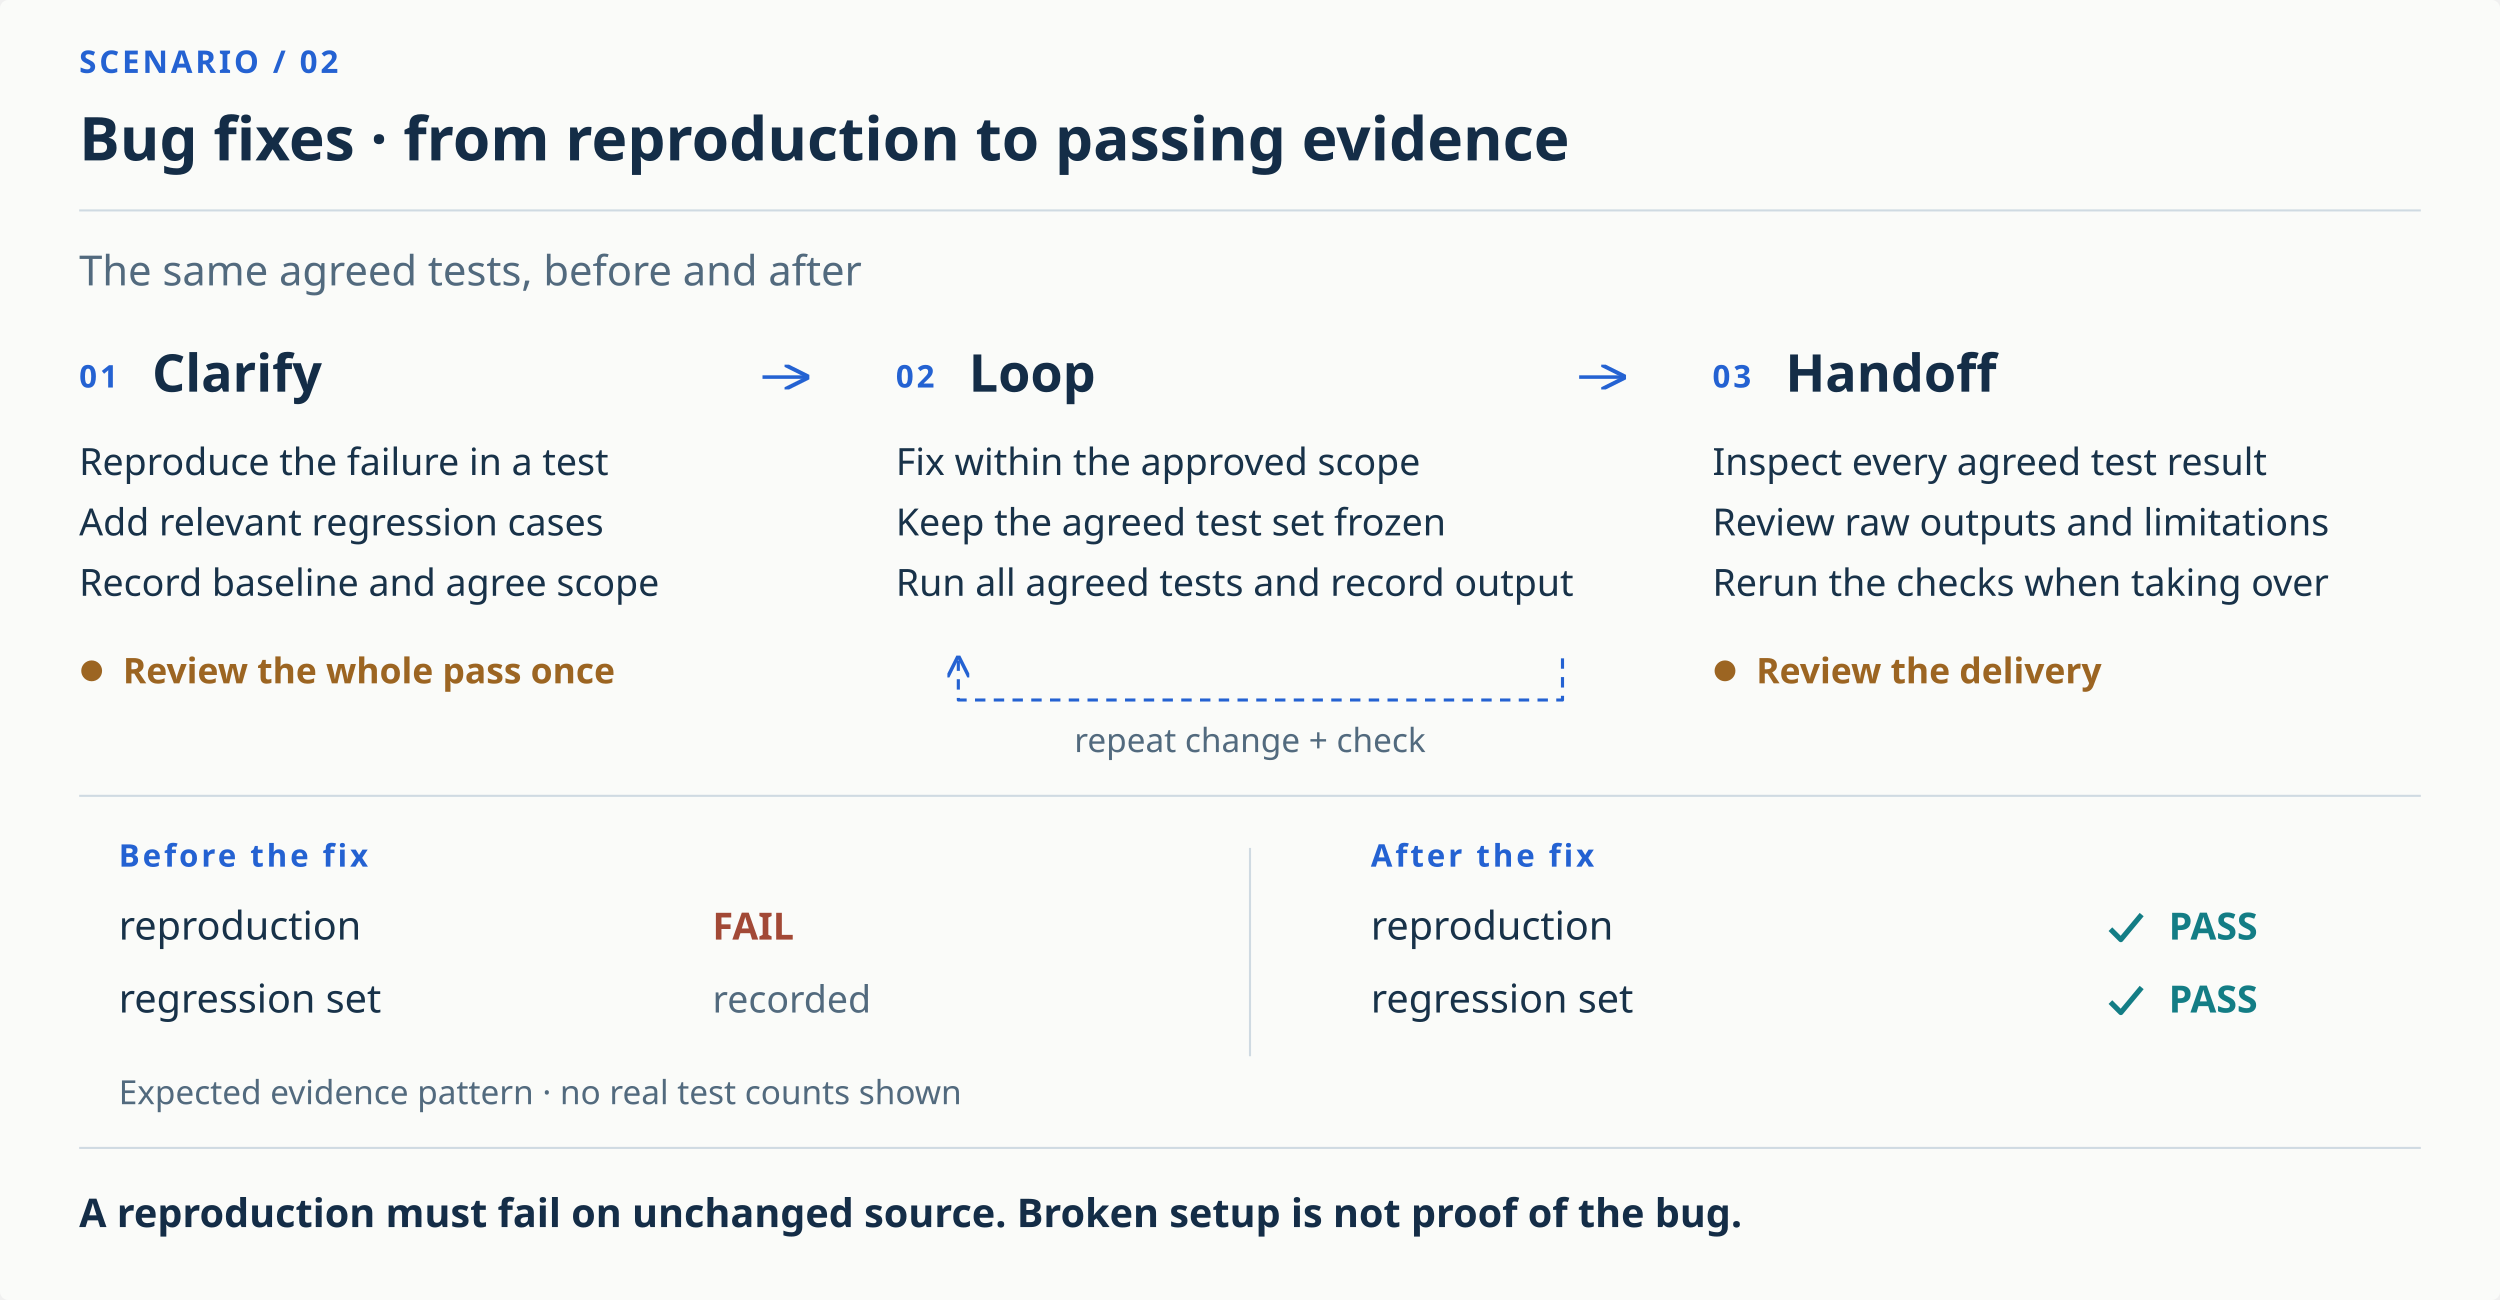
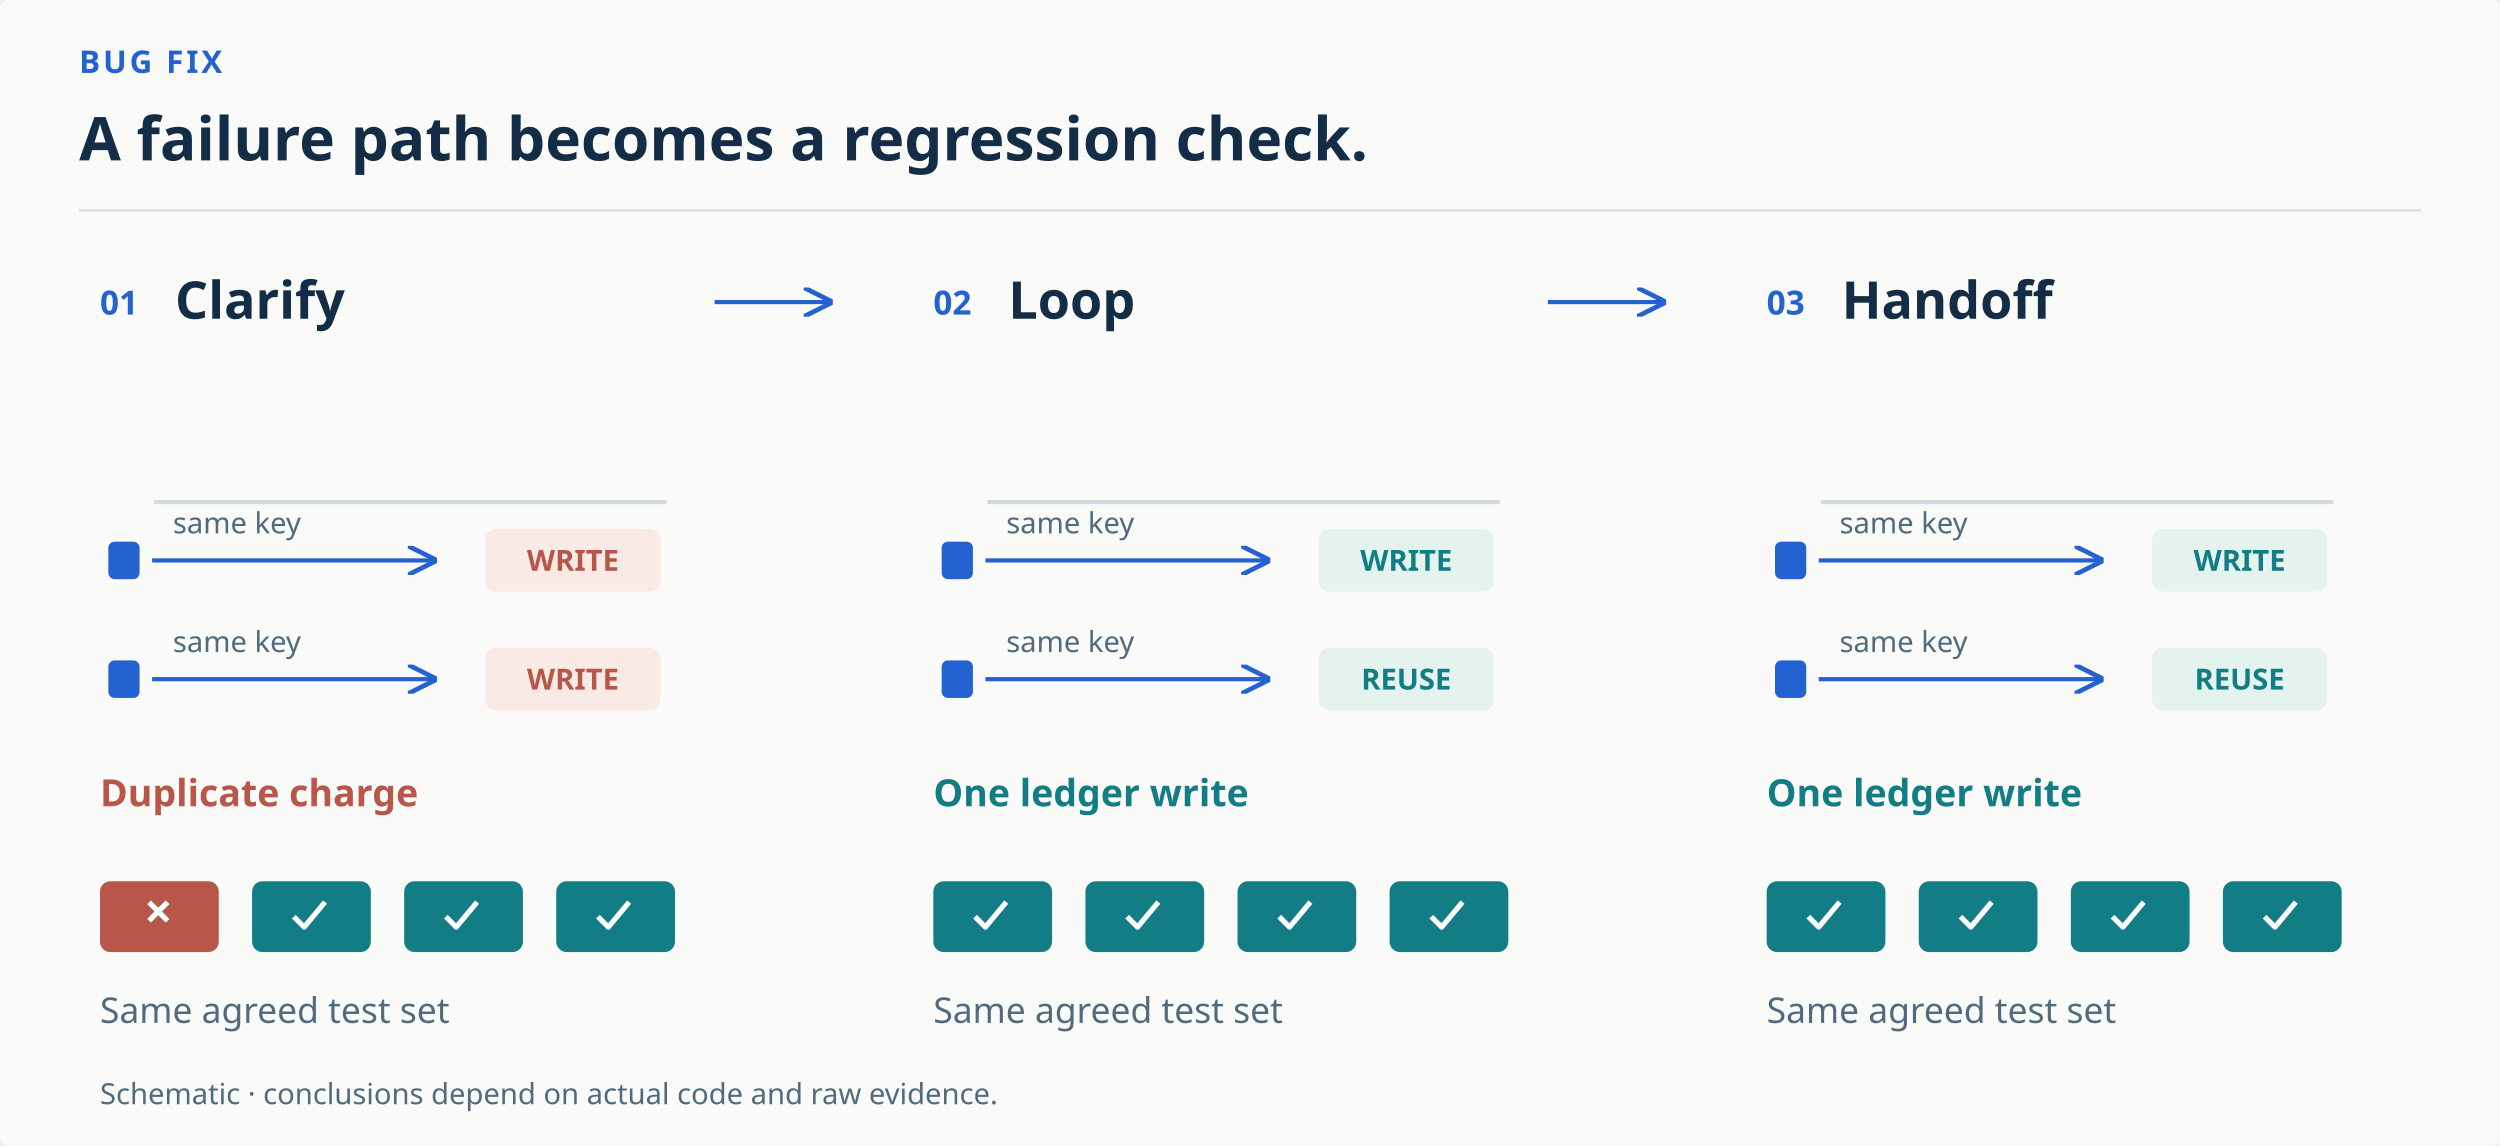
- <svg xmlns="http://www.w3.org/2000/svg" width="1200" height="624" viewBox="0 0 1200 624" role="img" aria-labelledby="title desc">
+ <svg xmlns="http://www.w3.org/2000/svg" width="1200" height="550" viewBox="0 0 1200 550" role="img" aria-labelledby="title desc">
  <defs>
    <marker id="arrow" viewBox="0 0 8 8" refX="7" refY="4" markerWidth="7" markerHeight="7" orient="auto-start-reverse">
      <path d="M0 0 8 4 0 8" fill="none" stroke="#2462d2" stroke-width="1.3" />
    </marker>
    <pattern id="grid" width="24" height="24" patternUnits="userSpaceOnUse">
      <path d="M24 0H0V24" fill="none" stroke="#dce6ed" stroke-width="0.7" />
    </pattern>
  </defs>
-   <rect width="1200" height="624" rx="4" fill="#fafbf9" />
-   <text x="38" y="35" fill="#2462d2" font-family="-apple-system, BlinkMacSystemFont, 'Segoe UI', 'Noto Sans', Helvetica, Arial, 'PingFang SC', 'Microsoft YaHei', sans-serif" font-size="15" font-weight="650" text-anchor="start" letter-spacing="1.4">SCENARIO / 02</text>
-   <text x="38" y="77" fill="#142d47" font-family="-apple-system, BlinkMacSystemFont, 'Segoe UI', 'Noto Sans', Helvetica, Arial, 'PingFang SC', 'Microsoft YaHei', sans-serif" font-size="29" font-weight="650" text-anchor="start">Bug fixes · from reproduction to passing evidence</text>
+   <rect width="1200" height="550" rx="4" fill="#fafbf9" />
+   <text x="38" y="35" fill="#2462d2" font-family="-apple-system, BlinkMacSystemFont, 'Segoe UI', 'Noto Sans', Helvetica, Arial, 'PingFang SC', 'Microsoft YaHei', sans-serif" font-size="15" font-weight="650" text-anchor="start" letter-spacing="1.4">BUG FIX</text>
+   <text x="38" y="77" fill="#142d47" font-family="-apple-system, BlinkMacSystemFont, 'Segoe UI', 'Noto Sans', Helvetica, Arial, 'PingFang SC', 'Microsoft YaHei', sans-serif" font-size="29" font-weight="650" text-anchor="start">A failure path becomes a regression check.</text>
  <path d="M38 101L1162 101" fill="none" stroke="#cfdae2" stroke-width="1" />
-   <text x="38" y="137" fill="#526a7e" font-family="-apple-system, BlinkMacSystemFont, 'Segoe UI', 'Noto Sans', Helvetica, Arial, 'PingFang SC', 'Microsoft YaHei', sans-serif" font-size="20" font-weight="400" text-anchor="start">The same agreed tests, before and after</text>
-   <text x="38" y="186" fill="#2462d2" font-family="-apple-system, BlinkMacSystemFont, 'Segoe UI', 'Noto Sans', Helvetica, Arial, 'PingFang SC', 'Microsoft YaHei', sans-serif" font-size="15" font-weight="650" text-anchor="start" letter-spacing="1.4">01</text>
-   <text x="73" y="188" fill="#142d47" font-family="-apple-system, BlinkMacSystemFont, 'Segoe UI', 'Noto Sans', Helvetica, Arial, 'PingFang SC', 'Microsoft YaHei', sans-serif" font-size="25" font-weight="650" text-anchor="start">Clarify</text>
-   <text x="38" y="228" fill="#183249" font-family="-apple-system, BlinkMacSystemFont, 'Segoe UI', 'Noto Sans', Helvetica, Arial, 'PingFang SC', 'Microsoft YaHei', sans-serif" font-size="18" font-weight="400" text-anchor="start">Reproduce the failure in a test</text>
-   <text x="38" y="257" fill="#183249" font-family="-apple-system, BlinkMacSystemFont, 'Segoe UI', 'Noto Sans', Helvetica, Arial, 'PingFang SC', 'Microsoft YaHei', sans-serif" font-size="18" font-weight="400" text-anchor="start">Add relevant regression cases</text>
-   <text x="38" y="286" fill="#183249" font-family="-apple-system, BlinkMacSystemFont, 'Segoe UI', 'Noto Sans', Helvetica, Arial, 'PingFang SC', 'Microsoft YaHei', sans-serif" font-size="18" font-weight="400" text-anchor="start">Record baseline and agree scope</text>
-   <path d="M366 181L387 181" fill="none" stroke="#2462d2" stroke-width="1.7" marker-end="url(#arrow)" />
-   <text x="430" y="186" fill="#2462d2" font-family="-apple-system, BlinkMacSystemFont, 'Segoe UI', 'Noto Sans', Helvetica, Arial, 'PingFang SC', 'Microsoft YaHei', sans-serif" font-size="15" font-weight="650" text-anchor="start" letter-spacing="1.4">02</text>
-   <text x="465" y="188" fill="#142d47" font-family="-apple-system, BlinkMacSystemFont, 'Segoe UI', 'Noto Sans', Helvetica, Arial, 'PingFang SC', 'Microsoft YaHei', sans-serif" font-size="25" font-weight="650" text-anchor="start">Loop</text>
-   <text x="430" y="228" fill="#183249" font-family="-apple-system, BlinkMacSystemFont, 'Segoe UI', 'Noto Sans', Helvetica, Arial, 'PingFang SC', 'Microsoft YaHei', sans-serif" font-size="18" font-weight="400" text-anchor="start">Fix within the approved scope</text>
-   <text x="430" y="257" fill="#183249" font-family="-apple-system, BlinkMacSystemFont, 'Segoe UI', 'Noto Sans', Helvetica, Arial, 'PingFang SC', 'Microsoft YaHei', sans-serif" font-size="18" font-weight="400" text-anchor="start">Keep the agreed test set frozen</text>
-   <text x="430" y="286" fill="#183249" font-family="-apple-system, BlinkMacSystemFont, 'Segoe UI', 'Noto Sans', Helvetica, Arial, 'PingFang SC', 'Microsoft YaHei', sans-serif" font-size="18" font-weight="400" text-anchor="start">Run all agreed tests and record output</text>
-   <path d="M758 181L779 181" fill="none" stroke="#2462d2" stroke-width="1.7" marker-end="url(#arrow)" />
-   <text x="822" y="186" fill="#2462d2" font-family="-apple-system, BlinkMacSystemFont, 'Segoe UI', 'Noto Sans', Helvetica, Arial, 'PingFang SC', 'Microsoft YaHei', sans-serif" font-size="15" font-weight="650" text-anchor="start" letter-spacing="1.4">03</text>
-   <text x="857" y="188" fill="#142d47" font-family="-apple-system, BlinkMacSystemFont, 'Segoe UI', 'Noto Sans', Helvetica, Arial, 'PingFang SC', 'Microsoft YaHei', sans-serif" font-size="25" font-weight="650" text-anchor="start">Handoff</text>
-   <text x="822" y="228" fill="#183249" font-family="-apple-system, BlinkMacSystemFont, 'Segoe UI', 'Noto Sans', Helvetica, Arial, 'PingFang SC', 'Microsoft YaHei', sans-serif" font-size="18" font-weight="400" text-anchor="start">Inspect every agreed test result</text>
-   <text x="822" y="257" fill="#183249" font-family="-apple-system, BlinkMacSystemFont, 'Segoe UI', 'Noto Sans', Helvetica, Arial, 'PingFang SC', 'Microsoft YaHei', sans-serif" font-size="18" font-weight="400" text-anchor="start">Review raw outputs and limitations</text>
-   <text x="822" y="286" fill="#183249" font-family="-apple-system, BlinkMacSystemFont, 'Segoe UI', 'Noto Sans', Helvetica, Arial, 'PingFang SC', 'Microsoft YaHei', sans-serif" font-size="18" font-weight="400" text-anchor="start">Rerun the checks when taking over</text>
-   <circle cx="44" cy="322" r="5" fill="#9c6522" />
-   <text x="59" y="328" fill="#9c6522" font-family="-apple-system, BlinkMacSystemFont, 'Segoe UI', 'Noto Sans', Helvetica, Arial, 'PingFang SC', 'Microsoft YaHei', sans-serif" font-size="17" font-weight="550" text-anchor="start">Review the whole pass once</text>
-   <path d="M750 316V336H460V316" fill="none" stroke="#2462d2" stroke-width="1.5" stroke-linejoin="round" stroke-dasharray="5 4" marker-end="url(#arrow)" />
-   <text x="600" y="361" fill="#526a7e" font-family="-apple-system, BlinkMacSystemFont, 'Segoe UI', 'Noto Sans', Helvetica, Arial, 'PingFang SC', 'Microsoft YaHei', sans-serif" font-size="16" font-weight="400" text-anchor="middle">repeat change + check</text>
-   <circle cx="828" cy="322" r="5" fill="#9c6522" />
-   <text x="843" y="328" fill="#9c6522" font-family="-apple-system, BlinkMacSystemFont, 'Segoe UI', 'Noto Sans', Helvetica, Arial, 'PingFang SC', 'Microsoft YaHei', sans-serif" font-size="17" font-weight="550" text-anchor="start">Review the delivery</text>
-   <path d="M38 382L1162 382" fill="none" stroke="#cfdae2" stroke-width="1" />
-   <text x="57" y="416" fill="#2462d2" font-family="-apple-system, BlinkMacSystemFont, 'Segoe UI', 'Noto Sans', Helvetica, Arial, 'PingFang SC', 'Microsoft YaHei', sans-serif" font-size="15" font-weight="650" text-anchor="start" letter-spacing="1.4">Before the fix</text>
-   <text x="57" y="451" fill="#183249" font-family="-apple-system, BlinkMacSystemFont, 'Segoe UI', 'Noto Sans', Helvetica, Arial, 'PingFang SC', 'Microsoft YaHei', sans-serif" font-size="19" font-weight="400" text-anchor="start">reproduction</text>
-   <text x="57" y="486" fill="#183249" font-family="-apple-system, BlinkMacSystemFont, 'Segoe UI', 'Noto Sans', Helvetica, Arial, 'PingFang SC', 'Microsoft YaHei', sans-serif" font-size="19" font-weight="400" text-anchor="start">regression set</text>
-   <text x="658" y="416" fill="#2462d2" font-family="-apple-system, BlinkMacSystemFont, 'Segoe UI', 'Noto Sans', Helvetica, Arial, 'PingFang SC', 'Microsoft YaHei', sans-serif" font-size="15" font-weight="650" text-anchor="start" letter-spacing="1.4">After the fix</text>
-   <text x="658" y="451" fill="#183249" font-family="-apple-system, BlinkMacSystemFont, 'Segoe UI', 'Noto Sans', Helvetica, Arial, 'PingFang SC', 'Microsoft YaHei', sans-serif" font-size="19" font-weight="400" text-anchor="start">reproduction</text>
-   <text x="658" y="486" fill="#183249" font-family="-apple-system, BlinkMacSystemFont, 'Segoe UI', 'Noto Sans', Helvetica, Arial, 'PingFang SC', 'Microsoft YaHei', sans-serif" font-size="19" font-weight="400" text-anchor="start">regression set</text>
-   <text x="342" y="451" fill="#a24936" font-family="-apple-system, BlinkMacSystemFont, 'Segoe UI', 'Noto Sans', Helvetica, Arial, 'PingFang SC', 'Microsoft YaHei', sans-serif" font-size="18" font-weight="650" text-anchor="start">FAIL</text>
-   <text x="342" y="486" fill="#526a7e" font-family="-apple-system, BlinkMacSystemFont, 'Segoe UI', 'Noto Sans', Helvetica, Arial, 'PingFang SC', 'Microsoft YaHei', sans-serif" font-size="18" font-weight="400" text-anchor="start">recorded</text>
-   <path d="M1013 446l5 5 10 -12" fill="none" stroke="#137d85" stroke-width="2.5" stroke-linejoin="round" />
-   <text x="1041" y="451" fill="#137d85" font-family="-apple-system, BlinkMacSystemFont, 'Segoe UI', 'Noto Sans', Helvetica, Arial, 'PingFang SC', 'Microsoft YaHei', sans-serif" font-size="18" font-weight="650" text-anchor="start">PASS</text>
-   <path d="M1013 481l5 5 10 -12" fill="none" stroke="#137d85" stroke-width="2.5" stroke-linejoin="round" />
-   <text x="1041" y="486" fill="#137d85" font-family="-apple-system, BlinkMacSystemFont, 'Segoe UI', 'Noto Sans', Helvetica, Arial, 'PingFang SC', 'Microsoft YaHei', sans-serif" font-size="18" font-weight="650" text-anchor="start">PASS</text>
-   <path d="M600 407L600 507" fill="none" stroke="#cfdae2" stroke-width="1" />
-   <text x="57" y="530" fill="#526a7e" font-family="-apple-system, BlinkMacSystemFont, 'Segoe UI', 'Noto Sans', Helvetica, Arial, 'PingFang SC', 'Microsoft YaHei', sans-serif" font-size="16" font-weight="400" text-anchor="start">Expected evidence pattern · no real test counts shown</text>
-   <path d="M38 551L1162 551" fill="none" stroke="#cfdae2" stroke-width="1" />
-   <text x="38" y="589" fill="#142d47" font-family="-apple-system, BlinkMacSystemFont, 'Segoe UI', 'Noto Sans', Helvetica, Arial, 'PingFang SC', 'Microsoft YaHei', sans-serif" font-size="19" font-weight="550" text-anchor="start">A reproduction must fail on unchanged source. Broken setup is not proof of the bug.</text>
+   <text x="48" y="151" fill="#2462d2" font-family="-apple-system, BlinkMacSystemFont, 'Segoe UI', 'Noto Sans', Helvetica, Arial, 'PingFang SC', 'Microsoft YaHei', sans-serif" font-size="16" font-weight="650" text-anchor="start">01</text>
+   <text x="84" y="153" fill="#142d47" font-family="-apple-system, BlinkMacSystemFont, 'Segoe UI', 'Noto Sans', Helvetica, Arial, 'PingFang SC', 'Microsoft YaHei', sans-serif" font-size="25" font-weight="650" text-anchor="start">Clarify</text>
+   <path d="M343 145L398 145" fill="none" stroke="#2462d2" stroke-width="2" marker-end="url(#arrow)" />
+   <text x="448" y="151" fill="#2462d2" font-family="-apple-system, BlinkMacSystemFont, 'Segoe UI', 'Noto Sans', Helvetica, Arial, 'PingFang SC', 'Microsoft YaHei', sans-serif" font-size="16" font-weight="650" text-anchor="start">02</text>
+   <text x="484" y="153" fill="#142d47" font-family="-apple-system, BlinkMacSystemFont, 'Segoe UI', 'Noto Sans', Helvetica, Arial, 'PingFang SC', 'Microsoft YaHei', sans-serif" font-size="25" font-weight="650" text-anchor="start">Loop</text>
+   <path d="M743 145L798 145" fill="none" stroke="#2462d2" stroke-width="2" marker-end="url(#arrow)" />
+   <text x="848" y="151" fill="#2462d2" font-family="-apple-system, BlinkMacSystemFont, 'Segoe UI', 'Noto Sans', Helvetica, Arial, 'PingFang SC', 'Microsoft YaHei', sans-serif" font-size="16" font-weight="650" text-anchor="start">03</text>
+   <text x="884" y="153" fill="#142d47" font-family="-apple-system, BlinkMacSystemFont, 'Segoe UI', 'Noto Sans', Helvetica, Arial, 'PingFang SC', 'Microsoft YaHei', sans-serif" font-size="25" font-weight="650" text-anchor="start">Handoff</text>
+   <path d="M74 241L320 241" fill="none" stroke="#cfdae2" stroke-width="2" />
+   <path d="M73 269H208" fill="none" stroke="#2462d2" stroke-width="2" stroke-linejoin="round" marker-end="url(#arrow)" />
+   <rect x="52" y="260" width="15" height="18" rx="3" fill="#2462d2" />
+   <text x="83" y="256" fill="#526a7e" font-family="-apple-system, BlinkMacSystemFont, 'Segoe UI', 'Noto Sans', Helvetica, Arial, 'PingFang SC', 'Microsoft YaHei', sans-serif" font-size="14" font-weight="400" text-anchor="start">same key</text>
+   <rect x="233" y="254" width="84" height="30" rx="5" fill="#f9eae6" />
+   <text x="275" y="274" fill="#b85649" font-family="-apple-system, BlinkMacSystemFont, 'Segoe UI', 'Noto Sans', Helvetica, Arial, 'PingFang SC', 'Microsoft YaHei', sans-serif" font-size="14" font-weight="600" text-anchor="middle">WRITE</text>
+   <path d="M73 326H208" fill="none" stroke="#2462d2" stroke-width="2" stroke-linejoin="round" marker-end="url(#arrow)" />
+   <rect x="52" y="317" width="15" height="18" rx="3" fill="#2462d2" />
+   <text x="83" y="313" fill="#526a7e" font-family="-apple-system, BlinkMacSystemFont, 'Segoe UI', 'Noto Sans', Helvetica, Arial, 'PingFang SC', 'Microsoft YaHei', sans-serif" font-size="14" font-weight="400" text-anchor="start">same key</text>
+   <rect x="233" y="311" width="84" height="30" rx="5" fill="#f9eae6" />
+   <text x="275" y="331" fill="#b85649" font-family="-apple-system, BlinkMacSystemFont, 'Segoe UI', 'Noto Sans', Helvetica, Arial, 'PingFang SC', 'Microsoft YaHei', sans-serif" font-size="14" font-weight="600" text-anchor="middle">WRITE</text>
+   <text x="48" y="387" fill="#b85649" font-family="-apple-system, BlinkMacSystemFont, 'Segoe UI', 'Noto Sans', Helvetica, Arial, 'PingFang SC', 'Microsoft YaHei', sans-serif" font-size="18" font-weight="600" text-anchor="start">Duplicate charge</text>
+   <rect x="48" y="423" width="57" height="34" rx="5" fill="#b85649" />
+   <text x="76" y="446" fill="white" font-family="-apple-system, BlinkMacSystemFont, 'Segoe UI', 'Noto Sans', Helvetica, Arial, 'PingFang SC', 'Microsoft YaHei', sans-serif" font-size="24" font-weight="600" text-anchor="middle">×</text>
+   <rect x="121" y="423" width="57" height="34" rx="5" fill="#137d85" />
+   <path d="M141 440l5 5 10 -12" fill="none" stroke="white" stroke-width="2.5" stroke-linejoin="round" />
+   <rect x="194" y="423" width="57" height="34" rx="5" fill="#137d85" />
+   <path d="M214 440l5 5 10 -12" fill="none" stroke="white" stroke-width="2.5" stroke-linejoin="round" />
+   <rect x="267" y="423" width="57" height="34" rx="5" fill="#137d85" />
+   <path d="M287 440l5 5 10 -12" fill="none" stroke="white" stroke-width="2.5" stroke-linejoin="round" />
+   <text x="48" y="491" fill="#526a7e" font-family="-apple-system, BlinkMacSystemFont, 'Segoe UI', 'Noto Sans', Helvetica, Arial, 'PingFang SC', 'Microsoft YaHei', sans-serif" font-size="17" font-weight="400" text-anchor="start">Same agreed test set</text>
+   <path d="M474 241L720 241" fill="none" stroke="#cfdae2" stroke-width="2" />
+   <path d="M473 269H608" fill="none" stroke="#2462d2" stroke-width="2" stroke-linejoin="round" marker-end="url(#arrow)" />
+   <rect x="452" y="260" width="15" height="18" rx="3" fill="#2462d2" />
+   <text x="483" y="256" fill="#526a7e" font-family="-apple-system, BlinkMacSystemFont, 'Segoe UI', 'Noto Sans', Helvetica, Arial, 'PingFang SC', 'Microsoft YaHei', sans-serif" font-size="14" font-weight="400" text-anchor="start">same key</text>
+   <rect x="633" y="254" width="84" height="30" rx="5" fill="#e5f3ef" />
+   <text x="675" y="274" fill="#137d85" font-family="-apple-system, BlinkMacSystemFont, 'Segoe UI', 'Noto Sans', Helvetica, Arial, 'PingFang SC', 'Microsoft YaHei', sans-serif" font-size="14" font-weight="600" text-anchor="middle">WRITE</text>
+   <path d="M473 326H608" fill="none" stroke="#2462d2" stroke-width="2" stroke-linejoin="round" marker-end="url(#arrow)" />
+   <rect x="452" y="317" width="15" height="18" rx="3" fill="#2462d2" />
+   <text x="483" y="313" fill="#526a7e" font-family="-apple-system, BlinkMacSystemFont, 'Segoe UI', 'Noto Sans', Helvetica, Arial, 'PingFang SC', 'Microsoft YaHei', sans-serif" font-size="14" font-weight="400" text-anchor="start">same key</text>
+   <rect x="633" y="311" width="84" height="30" rx="5" fill="#e5f3ef" />
+   <text x="675" y="331" fill="#137d85" font-family="-apple-system, BlinkMacSystemFont, 'Segoe UI', 'Noto Sans', Helvetica, Arial, 'PingFang SC', 'Microsoft YaHei', sans-serif" font-size="14" font-weight="600" text-anchor="middle">REUSE</text>
+   <text x="448" y="387" fill="#137d85" font-family="-apple-system, BlinkMacSystemFont, 'Segoe UI', 'Noto Sans', Helvetica, Arial, 'PingFang SC', 'Microsoft YaHei', sans-serif" font-size="18" font-weight="600" text-anchor="start">One ledger write</text>
+   <rect x="448" y="423" width="57" height="34" rx="5" fill="#137d85" />
+   <path d="M468 440l5 5 10 -12" fill="none" stroke="white" stroke-width="2.5" stroke-linejoin="round" />
+   <rect x="521" y="423" width="57" height="34" rx="5" fill="#137d85" />
+   <path d="M541 440l5 5 10 -12" fill="none" stroke="white" stroke-width="2.5" stroke-linejoin="round" />
+   <rect x="594" y="423" width="57" height="34" rx="5" fill="#137d85" />
+   <path d="M614 440l5 5 10 -12" fill="none" stroke="white" stroke-width="2.5" stroke-linejoin="round" />
+   <rect x="667" y="423" width="57" height="34" rx="5" fill="#137d85" />
+   <path d="M687 440l5 5 10 -12" fill="none" stroke="white" stroke-width="2.5" stroke-linejoin="round" />
+   <text x="448" y="491" fill="#526a7e" font-family="-apple-system, BlinkMacSystemFont, 'Segoe UI', 'Noto Sans', Helvetica, Arial, 'PingFang SC', 'Microsoft YaHei', sans-serif" font-size="17" font-weight="400" text-anchor="start">Same agreed test set</text>
+   <path d="M874 241L1120 241" fill="none" stroke="#cfdae2" stroke-width="2" />
+   <path d="M873 269H1008" fill="none" stroke="#2462d2" stroke-width="2" stroke-linejoin="round" marker-end="url(#arrow)" />
+   <rect x="852" y="260" width="15" height="18" rx="3" fill="#2462d2" />
+   <text x="883" y="256" fill="#526a7e" font-family="-apple-system, BlinkMacSystemFont, 'Segoe UI', 'Noto Sans', Helvetica, Arial, 'PingFang SC', 'Microsoft YaHei', sans-serif" font-size="14" font-weight="400" text-anchor="start">same key</text>
+   <rect x="1033" y="254" width="84" height="30" rx="5" fill="#e5f3ef" />
+   <text x="1075" y="274" fill="#137d85" font-family="-apple-system, BlinkMacSystemFont, 'Segoe UI', 'Noto Sans', Helvetica, Arial, 'PingFang SC', 'Microsoft YaHei', sans-serif" font-size="14" font-weight="600" text-anchor="middle">WRITE</text>
+   <path d="M873 326H1008" fill="none" stroke="#2462d2" stroke-width="2" stroke-linejoin="round" marker-end="url(#arrow)" />
+   <rect x="852" y="317" width="15" height="18" rx="3" fill="#2462d2" />
+   <text x="883" y="313" fill="#526a7e" font-family="-apple-system, BlinkMacSystemFont, 'Segoe UI', 'Noto Sans', Helvetica, Arial, 'PingFang SC', 'Microsoft YaHei', sans-serif" font-size="14" font-weight="400" text-anchor="start">same key</text>
+   <rect x="1033" y="311" width="84" height="30" rx="5" fill="#e5f3ef" />
+   <text x="1075" y="331" fill="#137d85" font-family="-apple-system, BlinkMacSystemFont, 'Segoe UI', 'Noto Sans', Helvetica, Arial, 'PingFang SC', 'Microsoft YaHei', sans-serif" font-size="14" font-weight="600" text-anchor="middle">REUSE</text>
+   <text x="848" y="387" fill="#137d85" font-family="-apple-system, BlinkMacSystemFont, 'Segoe UI', 'Noto Sans', Helvetica, Arial, 'PingFang SC', 'Microsoft YaHei', sans-serif" font-size="18" font-weight="600" text-anchor="start">One ledger write</text>
+   <rect x="848" y="423" width="57" height="34" rx="5" fill="#137d85" />
+   <path d="M868 440l5 5 10 -12" fill="none" stroke="white" stroke-width="2.5" stroke-linejoin="round" />
+   <rect x="921" y="423" width="57" height="34" rx="5" fill="#137d85" />
+   <path d="M941 440l5 5 10 -12" fill="none" stroke="white" stroke-width="2.5" stroke-linejoin="round" />
+   <rect x="994" y="423" width="57" height="34" rx="5" fill="#137d85" />
+   <path d="M1014 440l5 5 10 -12" fill="none" stroke="white" stroke-width="2.5" stroke-linejoin="round" />
+   <rect x="1067" y="423" width="57" height="34" rx="5" fill="#137d85" />
+   <path d="M1087 440l5 5 10 -12" fill="none" stroke="white" stroke-width="2.5" stroke-linejoin="round" />
+   <text x="848" y="491" fill="#526a7e" font-family="-apple-system, BlinkMacSystemFont, 'Segoe UI', 'Noto Sans', Helvetica, Arial, 'PingFang SC', 'Microsoft YaHei', sans-serif" font-size="17" font-weight="400" text-anchor="start">Same agreed test set</text>
+   <text x="48" y="530" fill="#526a7e" font-family="-apple-system, BlinkMacSystemFont, 'Segoe UI', 'Noto Sans', Helvetica, Arial, 'PingFang SC', 'Microsoft YaHei', sans-serif" font-size="14" font-weight="400" text-anchor="start">Schematic · conclusions depend on actual code and raw evidence.</text>
</svg>
